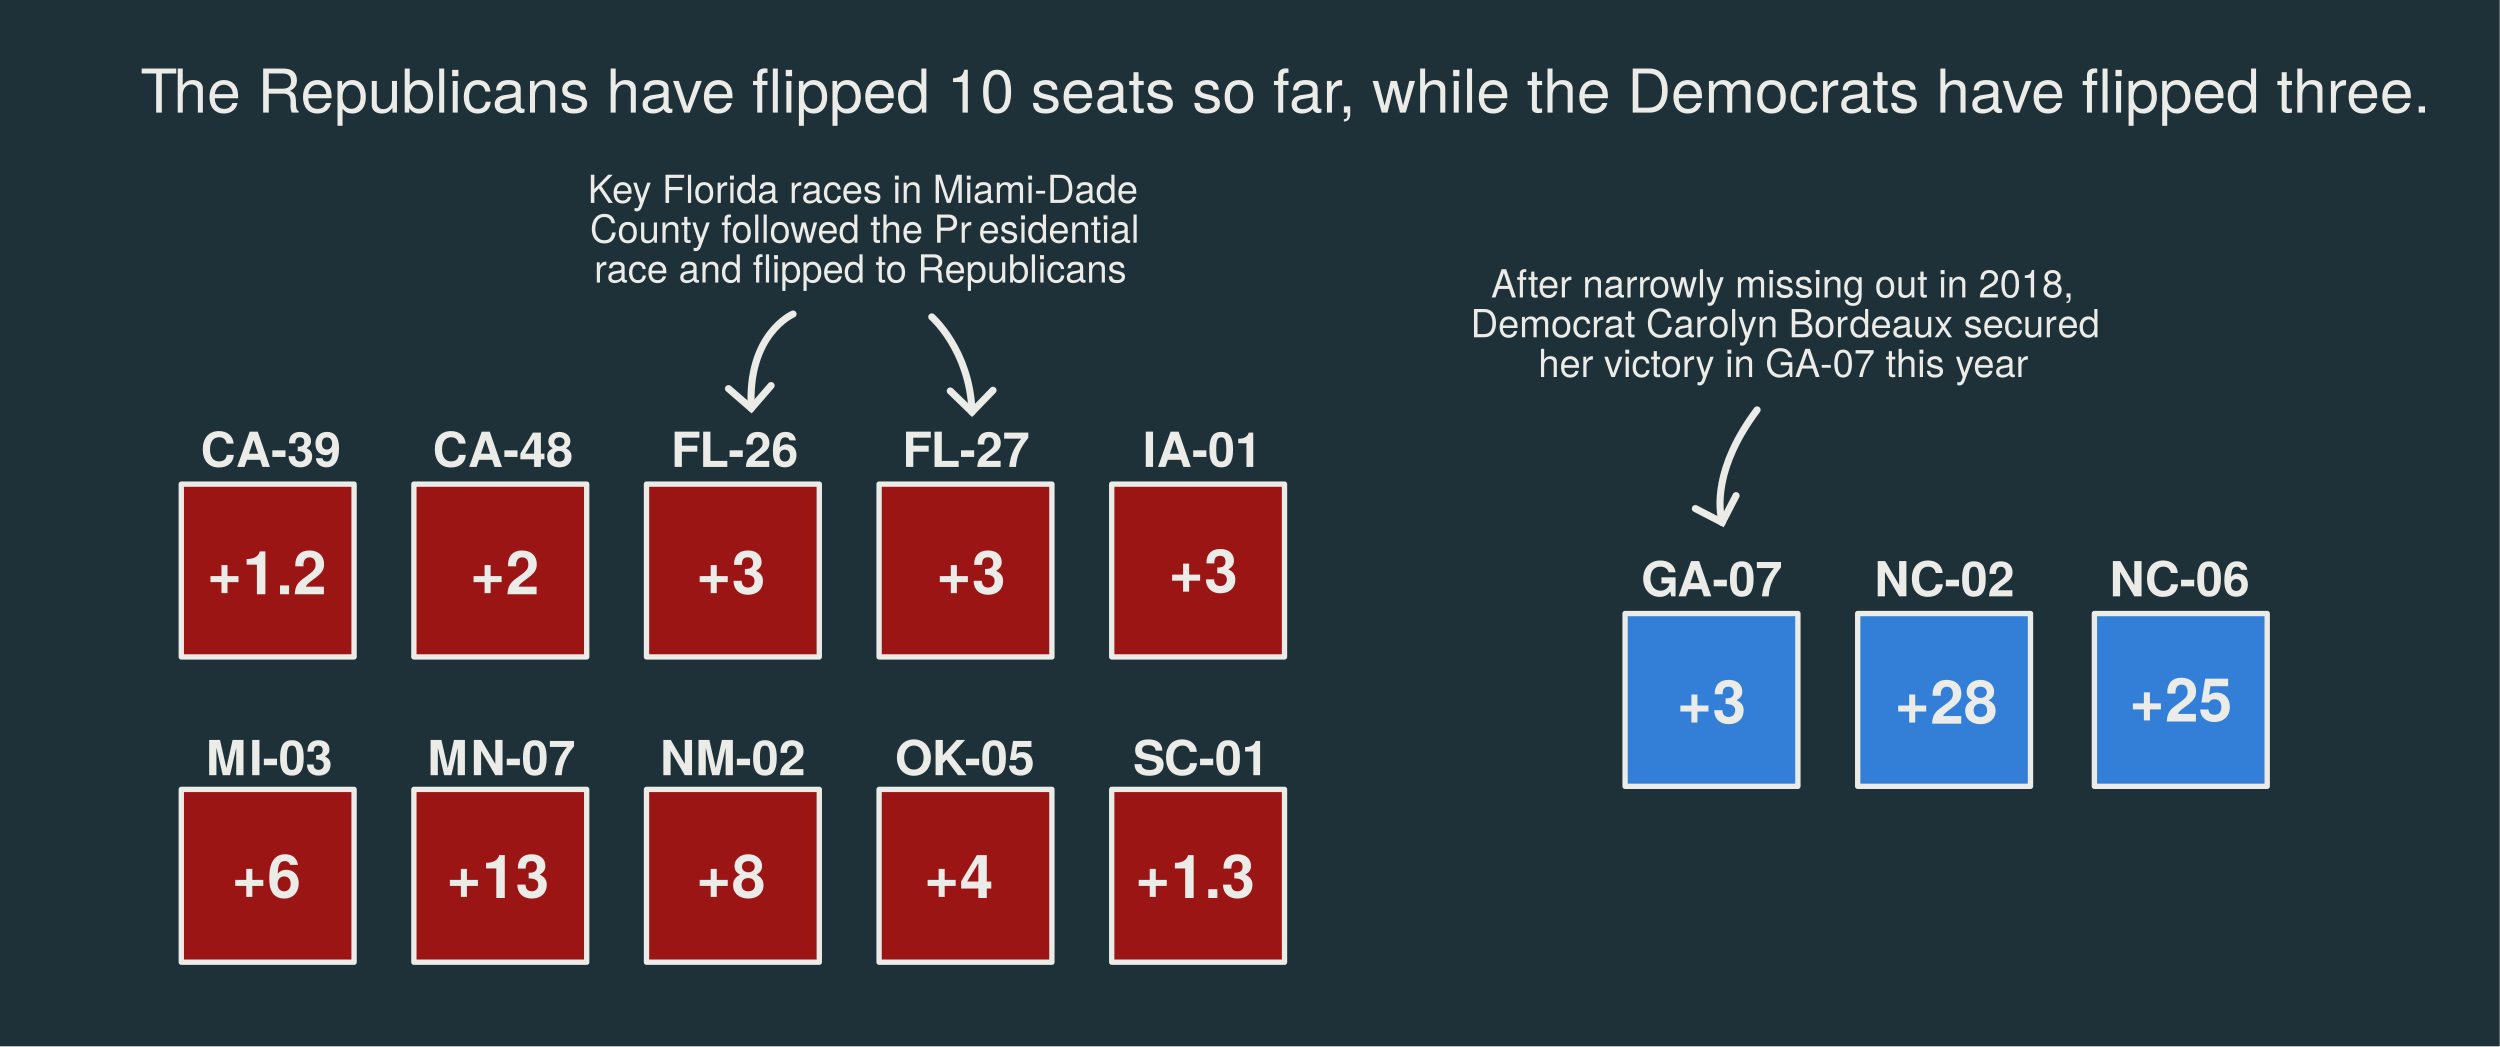
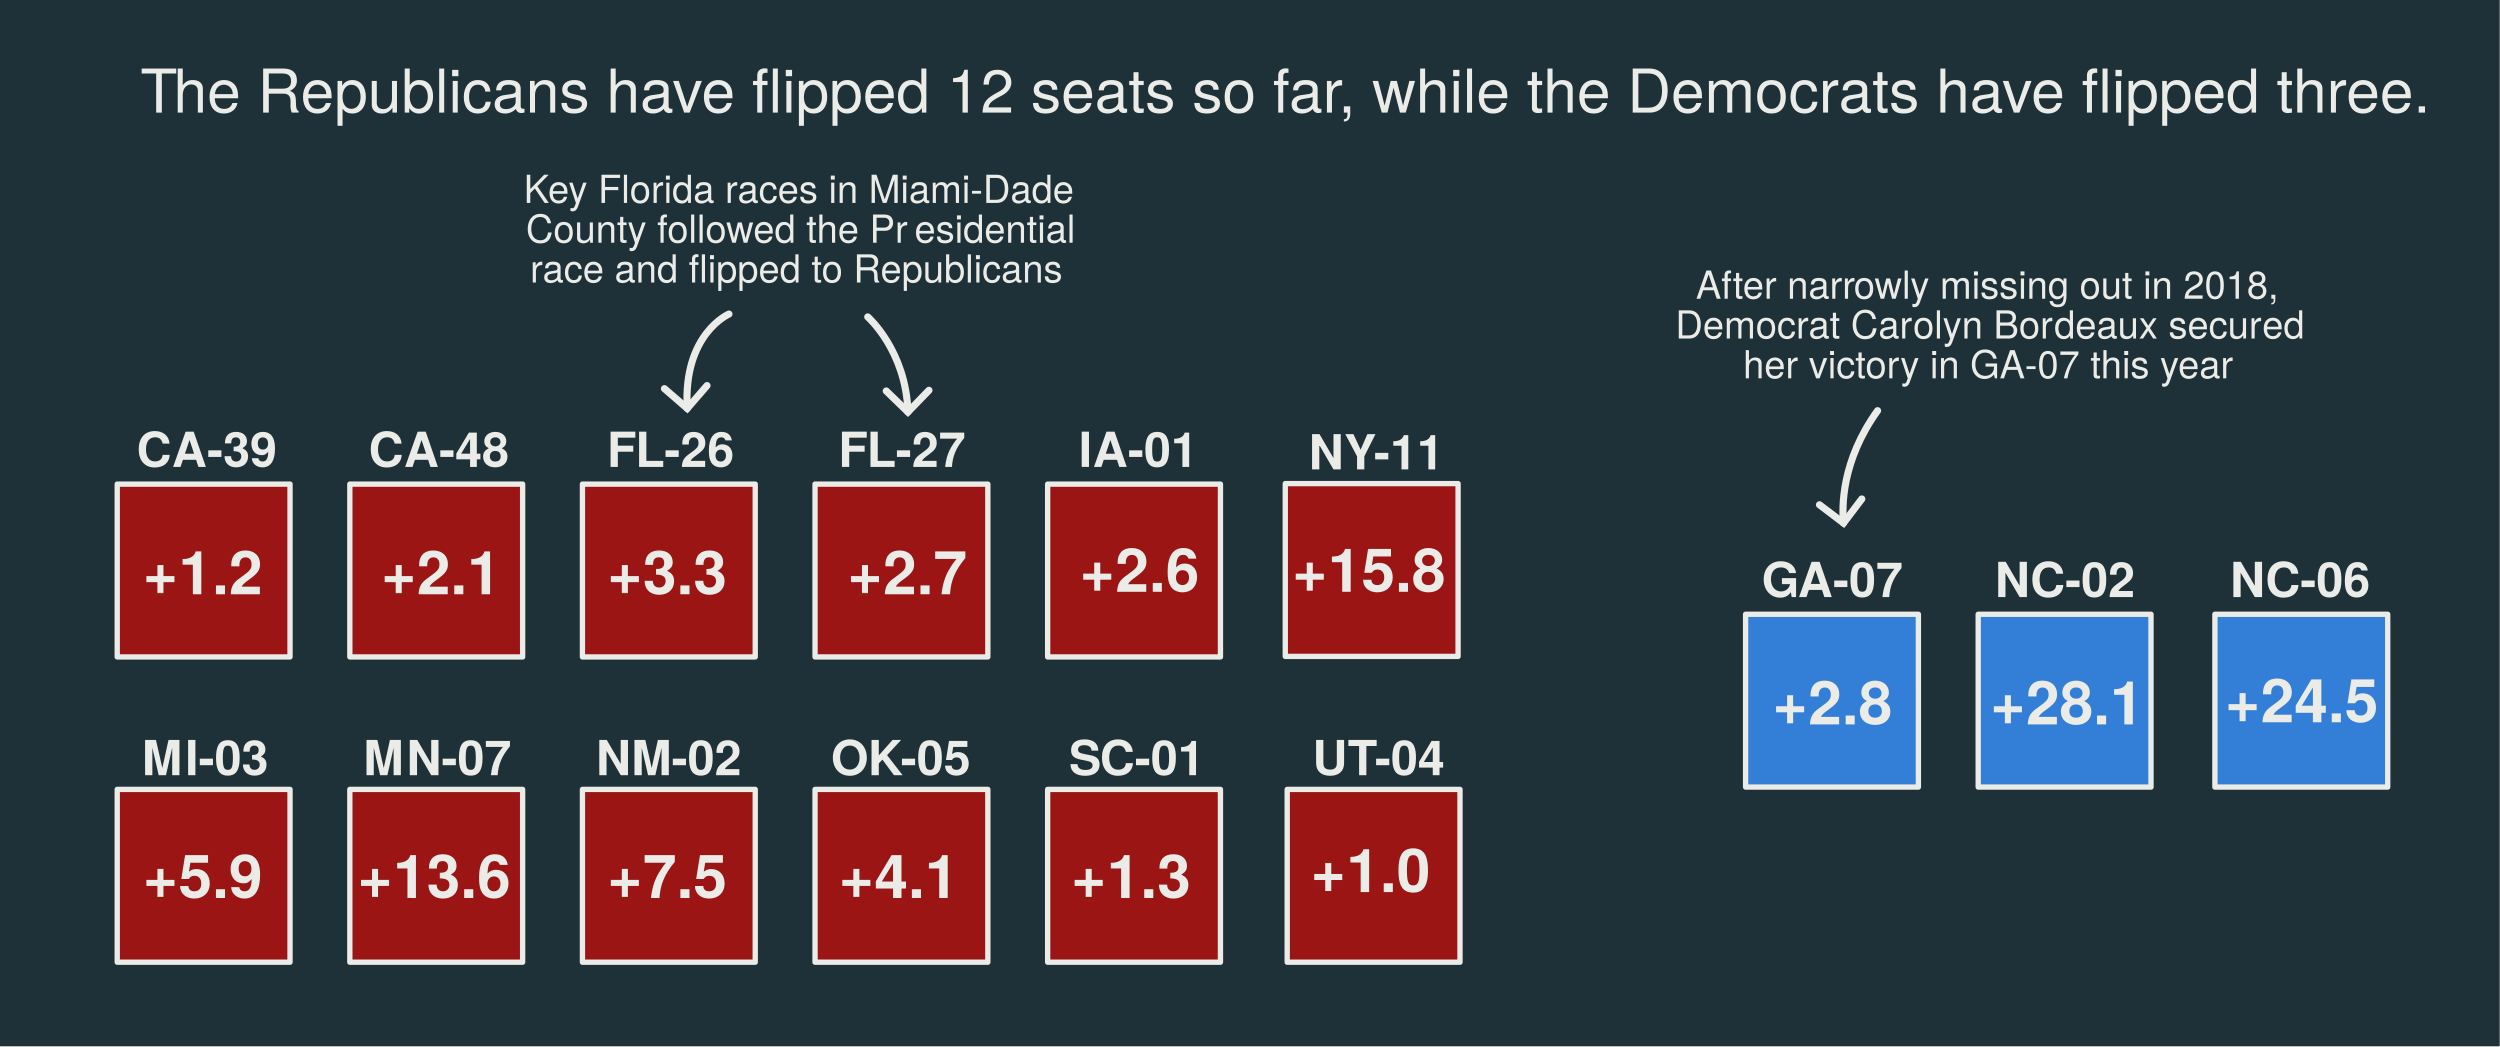
<svg xmlns="http://www.w3.org/2000/svg" width="100%" height="100%" viewBox="0 0 2927 1225" version="1.1" xml:space="preserve" style="fill-rule:evenodd;clip-rule:evenodd;stroke-linecap:round;stroke-linejoin:round;stroke-miterlimit:1.5;">
  <rect id="house-flips" x="-0" y="0" width="2926.67" height="1225" style="fill:none;" />
  <clipPath id="_clip1">
    <rect x="-0" y="0" width="2926.67" height="1225" />
  </clipPath>
  <g clip-path="url(#_clip1)">
    <rect x="-45.27" y="-10.326" width="3025.98" height="1343.93" style="fill:#1f3138;" />
-     <rect x="756.907" y="566.791" width="202.327" height="202.327" style="fill:#9c1515;stroke:#ebebe8;stroke-width:6.25px;" />
-     <rect x="212.238" y="924.223" width="202.327" height="202.327" style="fill:#9c1515;stroke:#ebebe8;stroke-width:6.25px;" />
-     <rect x="2452.12" y="718.292" width="202.327" height="202.327" style="fill:#337fd8;stroke:#ebebe8;stroke-width:6.25px;" />
-     <rect x="1029.24" y="566.791" width="202.327" height="202.327" style="fill:#9c1515;stroke:#ebebe8;stroke-width:6.25px;" />
-     <rect x="484.572" y="924.223" width="202.327" height="202.327" style="fill:#9c1515;stroke:#ebebe8;stroke-width:6.25px;" />
-     <rect x="212.238" y="566.791" width="202.327" height="202.327" style="fill:#9c1515;stroke:#ebebe8;stroke-width:6.25px;" />
-     <rect x="1902.65" y="718.292" width="202.327" height="202.327" style="fill:#337fd8;stroke:#ebebe8;stroke-width:6.25px;" />
-     <rect x="1029.24" y="924.223" width="202.327" height="202.327" style="fill:#9c1515;stroke:#ebebe8;stroke-width:6.25px;" />
-     <rect x="484.572" y="566.791" width="202.327" height="202.327" style="fill:#9c1515;stroke:#ebebe8;stroke-width:6.25px;" />
-     <rect x="2174.98" y="718.292" width="202.327" height="202.327" style="fill:#337fd8;stroke:#ebebe8;stroke-width:6.25px;" />
-     <rect x="1301.58" y="924.223" width="202.327" height="202.327" style="fill:#9c1515;stroke:#ebebe8;stroke-width:6.25px;" />
-     <rect x="1301.58" y="566.791" width="202.327" height="202.327" style="fill:#9c1515;stroke:#ebebe8;stroke-width:6.25px;" />
-     <rect x="756.907" y="924.223" width="202.327" height="202.327" style="fill:#9c1515;stroke:#ebebe8;stroke-width:6.25px;" />
-     <text x="164.393px" y="131.863px" style="font-family:'HelveticaNeue-Light', 'Helvetica Neue';font-weight:300;font-size:70.793px;fill:#ebebe8;">T<tspan x="203.126px 240.535px 276.69px 296.056px 342.521px 378.677px 418.663px 456.072px 496.059px 508.946px 521.834px 557.989px 594.144px 631.553px 665.061px 684.428px 721.837px 757.992px 790.246px 826.401px 845.767px 876.698px 889.585px 929.572px 969.558px 1005.71px 1045.7px 1065.07px 1103.8px 1142.53px 1161.9px 1195.41px 1231.56px 1267.72px 1288.34px 1321.84px 1341.21px 1374.72px 1413.45px 1432.82px 1450.86px 1487.02px 1502.55px 1521.92px 1541.28px 1592.9px 1630.31px 1643.2px 1656.09px 1692.24px 1711.61px 1732.23px 1769.64px 1805.79px 1825.16px 1872.88px 1909.03px 1967.06px 2005.8px 2041.95px 2063.89px 2100.05px 2120.67px 2154.18px 2173.55px 2210.95px 2247.11px 2279.36px 2315.52px 2334.88px 2365.82px 2378.7px 2418.69px 2458.68px 2494.83px 2534.82px 2554.18px 2574.8px 2612.21px 2632.9px 2669.06px 2705.21px " y="131.863px 131.863px 131.863px 131.863px 131.863px 131.863px 131.863px 131.863px 131.863px 131.863px 131.863px 131.863px 131.863px 131.863px 131.863px 131.863px 131.863px 131.863px 131.863px 131.863px 131.863px 131.863px 131.863px 131.863px 131.863px 131.863px 131.863px 131.863px 131.863px 131.863px 131.863px 131.863px 131.863px 131.863px 131.863px 131.863px 131.863px 131.863px 131.863px 131.863px 131.863px 131.863px 131.863px 131.863px 131.863px 131.863px 131.863px 131.863px 131.863px 131.863px 131.863px 131.863px 131.863px 131.863px 131.863px 131.863px 131.863px 131.863px 131.863px 131.863px 131.863px 131.863px 131.863px 131.863px 131.863px 131.863px 131.863px 131.863px 131.863px 131.863px 131.863px 131.863px 131.863px 131.863px 131.863px 131.863px 131.863px 131.863px 131.863px 131.863px 131.863px 131.863px ">he Republicans have ﬂipped 10 seats so far, while the Democrats have ﬂipped three.</tspan>
+     <rect x="681.907" y="566.791" width="202.327" height="202.327" style="fill:#9c1515;stroke:#ebebe8;stroke-width:6.25px;" />
+     <rect x="137.238" y="924.223" width="202.327" height="202.327" style="fill:#9c1515;stroke:#ebebe8;stroke-width:6.25px;" />
+     <rect x="2593.21" y="719.183" width="202.327" height="202.327" style="fill:#337fd8;stroke:#ebebe8;stroke-width:6.25px;" />
+     <rect x="954.241" y="566.791" width="202.327" height="202.327" style="fill:#9c1515;stroke:#ebebe8;stroke-width:6.25px;" />
+     <rect x="409.572" y="924.223" width="202.327" height="202.327" style="fill:#9c1515;stroke:#ebebe8;stroke-width:6.25px;" />
+     <rect x="137.238" y="566.791" width="202.327" height="202.327" style="fill:#9c1515;stroke:#ebebe8;stroke-width:6.25px;" />
+     <rect x="2043.73" y="719.183" width="202.327" height="202.327" style="fill:#337fd8;stroke:#ebebe8;stroke-width:6.25px;" />
+     <rect x="954.241" y="924.223" width="202.327" height="202.327" style="fill:#9c1515;stroke:#ebebe8;stroke-width:6.25px;" />
+     <rect x="409.572" y="566.791" width="202.327" height="202.327" style="fill:#9c1515;stroke:#ebebe8;stroke-width:6.25px;" />
+     <rect x="2316.07" y="719.183" width="202.327" height="202.327" style="fill:#337fd8;stroke:#ebebe8;stroke-width:6.25px;" />
+     <rect x="1226.58" y="924.223" width="202.327" height="202.327" style="fill:#9c1515;stroke:#ebebe8;stroke-width:6.25px;" />
+     <rect x="1226.58" y="566.791" width="202.327" height="202.327" style="fill:#9c1515;stroke:#ebebe8;stroke-width:6.25px;" />
+     <rect x="681.907" y="924.223" width="202.327" height="202.327" style="fill:#9c1515;stroke:#ebebe8;stroke-width:6.25px;" />
+     <text x="164.393px" y="131.863px" style="font-family:'HelveticaNeue-Light', 'Helvetica Neue';font-weight:300;font-size:70.793px;fill:#ebebe8;">T<tspan x="203.126px 240.535px 276.69px 296.056px 342.521px 378.677px 418.663px 456.072px 496.059px 508.946px 521.834px 557.989px 594.144px 631.553px 665.061px 684.428px 721.837px 757.992px 790.246px 826.401px 845.767px 876.698px 889.585px 929.572px 969.558px 1005.71px 1045.7px 1065.07px 1103.8px 1142.53px 1161.9px 1195.41px 1231.56px 1267.72px 1288.34px 1321.84px 1341.21px 1374.72px 1413.45px 1432.82px 1450.86px 1487.02px 1502.55px 1521.92px 1541.28px 1592.9px 1630.31px 1643.2px 1656.09px 1692.24px 1711.61px 1732.23px 1769.64px 1805.79px 1825.16px 1872.88px 1909.03px 1967.06px 2005.8px 2041.95px 2063.89px 2100.05px 2120.67px 2154.18px 2173.55px 2210.95px 2247.11px 2279.36px 2315.52px 2334.88px 2365.82px 2378.7px 2418.69px 2458.68px 2494.83px 2534.82px 2554.18px 2574.8px 2612.21px 2632.9px 2669.06px 2705.21px " y="131.863px 131.863px 131.863px 131.863px 131.863px 131.863px 131.863px 131.863px 131.863px 131.863px 131.863px 131.863px 131.863px 131.863px 131.863px 131.863px 131.863px 131.863px 131.863px 131.863px 131.863px 131.863px 131.863px 131.863px 131.863px 131.863px 131.863px 131.863px 131.863px 131.863px 131.863px 131.863px 131.863px 131.863px 131.863px 131.863px 131.863px 131.863px 131.863px 131.863px 131.863px 131.863px 131.863px 131.863px 131.863px 131.863px 131.863px 131.863px 131.863px 131.863px 131.863px 131.863px 131.863px 131.863px 131.863px 131.863px 131.863px 131.863px 131.863px 131.863px 131.863px 131.863px 131.863px 131.863px 131.863px 131.863px 131.863px 131.863px 131.863px 131.863px 131.863px 131.863px 131.863px 131.863px 131.863px 131.863px 131.863px 131.863px 131.863px 131.863px 131.863px 131.863px ">he Republicans have ﬂipped 12 seats so far, while the Democrats have ﬂipped three.</tspan>
    </text>
-     <g transform="matrix(1.41586,0,0,1.41586,-247.678,-1753.66)">
+     <g transform="matrix(1.41586,0,0,1.41586,-322.678,-1753.66)">
      <g transform="matrix(0.984035,0,0,1,10.5527,0)">
        <text x="661.004px" y="1406.41px" style="font-family:'HelveticaNeue', 'Helvetica Neue';font-size:32px;fill:#ebebe8;">Key Florida races in Miami-Dade</text>
      </g>
      <g transform="matrix(0.984035,0,0,1,10.5811,0)">
        <text x="662.783px" y="1439.31px" style="font-family:'HelveticaNeue', 'Helvetica Neue';font-size:32px;fill:#ebebe8;">County followed the Pr<tspan x="989.311px 1006.5px " y="1439.31px 1439.31px ">es</tspan>idential</text>
      </g>
      <g transform="matrix(0.984035,0,0,1,10.6364,0)">
        <text x="666.247px" y="1472.2px" style="font-family:'HelveticaNeue', 'Helvetica Neue';font-size:32px;fill:#ebebe8;">race and ﬂipped to Republicans</text>
      </g>
    </g>
-     <g transform="matrix(1.41586,0,0,1.41586,830.081,-1643.03)">
+     <g transform="matrix(1.41586,0,0,1.41586,1069.84,-1641.48)">
      <g transform="matrix(0.984035,0,0,1,10.3245,0)">
        <text x="646.708px" y="1406.41px" style="font-family:'HelveticaNeue', 'Helvetica Neue';font-size:32px;fill:#ebebe8;">After narr<tspan x="779.444px 797.812px " y="1406.41px 1406.41px ">ow</tspan>ly missing out in 2018,</text>
      </g>
      <g transform="matrix(0.984035,0,0,1,10.0545,0)">
        <text x="629.798px" y="1439.31px" style="font-family:'HelveticaNeue', 'Helvetica Neue';font-size:32px;fill:#ebebe8;">Democrat Car<tspan x="829.542px 847.91px " y="1439.31px 1439.31px ">ol</tspan>yn Bor<tspan x="948.07px 967.046px " y="1439.31px 1439.31px ">de</tspan>aux secur<tspan x="1122.92px 1140.1px " y="1439.31px 1439.31px ">ed</tspan>
        </text>
      </g>
      <g transform="matrix(0.984035,0,0,1,10.9486,0)">
        <text x="685.802px" y="1472.2px" style="font-family:'HelveticaNeue', 'Helvetica Neue';font-size:32px;fill:#ebebe8;">her victory in GA-07 this year</text>
      </g>
    </g>
-     <text x="234.909px" y="546.661px" style="font-family:'HelveticaNeue-Bold', 'Helvetica Neue';font-weight:700;font-size:56.635px;fill:#ebebe8;">C<tspan x="276.205px 314.38px 337.063px 368.049px " y="546.661px 546.661px 546.661px 546.661px ">A-39</tspan>
+     <text x="159.909px" y="546.661px" style="font-family:'HelveticaNeue-Bold', 'Helvetica Neue';font-weight:700;font-size:56.635px;fill:#ebebe8;">C<tspan x="201.205px 239.38px 262.063px 293.049px " y="546.661px 546.661px 546.661px 546.661px ">A-39</tspan>
    </text>
-     <text x="242.148px" y="695.734px" style="font-family:'HelveticaNeue-Bold', 'Helvetica Neue';font-weight:700;font-size:70.793px;fill:#ebebe8;">+<tspan x="283.946px 322.679px 342.045px " y="695.734px 695.734px 695.734px ">1.2</tspan>
+     <text x="167.148px" y="695.734px" style="font-family:'HelveticaNeue-Bold', 'Helvetica Neue';font-weight:700;font-size:70.793px;fill:#ebebe8;">+<tspan x="208.946px 247.679px 267.045px " y="695.734px 695.734px 695.734px ">1.2</tspan>
    </text>
-     <text x="550.202px" y="695.734px" style="font-family:'HelveticaNeue-Bold', 'Helvetica Neue';font-weight:700;font-size:70.793px;fill:#ebebe8;">+<tspan x="592px " y="695.734px ">2</tspan>
+     <text x="446.153px" y="695.734px" style="font-family:'HelveticaNeue-Bold', 'Helvetica Neue';font-weight:700;font-size:70.793px;fill:#ebebe8;">+<tspan x="487.951px 526.683px 546.05px " y="695.734px 695.734px 695.734px ">2.1</tspan>
    </text>
-     <text x="814.952px" y="695.734px" style="font-family:'HelveticaNeue-Bold', 'Helvetica Neue';font-weight:700;font-size:70.793px;fill:#ebebe8;">+<tspan x="856.75px " y="695.734px ">3</tspan>
+     <text x="710.903px" y="695.734px" style="font-family:'HelveticaNeue-Bold', 'Helvetica Neue';font-weight:700;font-size:70.793px;fill:#ebebe8;">+<tspan x="752.701px 791.433px 810.8px " y="695.734px 695.734px 695.734px ">3.3</tspan>
    </text>
-     <text x="1096.08px" y="695.734px" style="font-family:'HelveticaNeue-Bold', 'Helvetica Neue';font-weight:700;font-size:70.793px;fill:#ebebe8;">+<tspan x="1137.88px " y="695.734px ">3</tspan>
+     <text x="992.032px" y="695.734px" style="font-family:'HelveticaNeue-Bold', 'Helvetica Neue';font-weight:700;font-size:70.793px;fill:#ebebe8;">+<tspan x="1033.83px 1072.56px 1091.93px " y="695.734px 695.734px 695.734px ">2.7</tspan>
    </text>
-     <text x="1368.01px" y="694.011px" style="font-family:'HelveticaNeue-Bold', 'Helvetica Neue';font-weight:700;font-size:70.793px;fill:#ebebe8;">+<tspan x="1409.81px " y="694.011px ">3</tspan>
+     <text x="1263.96px" y="692.863px" style="font-family:'HelveticaNeue-Bold', 'Helvetica Neue';font-weight:700;font-size:70.793px;fill:#ebebe8;">+<tspan x="1305.76px 1344.5px 1363.86px " y="692.863px 692.863px 692.863px ">2.6</tspan>
    </text>
-     <text x="1963.15px" y="847.235px" style="font-family:'HelveticaNeue-Bold', 'Helvetica Neue';font-weight:700;font-size:70.793px;fill:#ebebe8;">+<tspan x="2004.94px " y="847.235px ">3</tspan>
+     <text x="2075.18px" y="848.126px" style="font-family:'HelveticaNeue-Bold', 'Helvetica Neue';font-weight:700;font-size:70.793px;fill:#ebebe8;">+<tspan x="2116.98px 2155.71px 2175.08px " y="848.126px 848.126px 848.126px ">2.8</tspan>
    </text>
-     <text x="2218.12px" y="847.235px" style="font-family:'HelveticaNeue-Bold', 'Helvetica Neue';font-weight:700;font-size:70.793px;fill:#ebebe8;">+<tspan x="2259.92px 2298.65px " y="847.235px 847.235px ">28</tspan>
+     <text x="2330.16px" y="848.126px" style="font-family:'HelveticaNeue-Bold', 'Helvetica Neue';font-weight:700;font-size:70.793px;fill:#ebebe8;">+<tspan x="2371.96px 2410.69px 2449.42px 2468.79px " y="848.126px 848.126px 848.126px 848.126px ">28.1</tspan>
    </text>
-     <text x="271.198px" y="1051.4px" style="font-family:'HelveticaNeue-Bold', 'Helvetica Neue';font-weight:700;font-size:70.793px;fill:#ebebe8;">+<tspan x="312.996px " y="1051.4px ">6</tspan>
+     <text x="167.148px" y="1051.4px" style="font-family:'HelveticaNeue-Bold', 'Helvetica Neue';font-weight:700;font-size:70.793px;fill:#ebebe8;">+<tspan x="208.946px 247.679px 267.045px " y="1051.4px 1051.4px 1051.4px ">5.9</tspan>
    </text>
-     <text x="522.453px" y="1051.4px" style="font-family:'HelveticaNeue-Bold', 'Helvetica Neue';font-weight:700;font-size:70.793px;fill:#ebebe8;">+<tspan x="564.251px 602.984px " y="1051.4px 1051.4px ">13</tspan>
+     <text x="418.404px" y="1051.4px" style="font-family:'HelveticaNeue-Bold', 'Helvetica Neue';font-weight:700;font-size:70.793px;fill:#ebebe8;">+<tspan x="460.202px 498.934px 537.667px 557.033px " y="1051.4px 1051.4px 1051.4px 1051.4px ">13.6</tspan>
    </text>
-     <text x="814.952px" y="1051.4px" style="font-family:'HelveticaNeue-Bold', 'Helvetica Neue';font-weight:700;font-size:70.793px;fill:#ebebe8;">+<tspan x="856.75px " y="1051.4px ">8</tspan>
+     <text x="710.903px" y="1051.4px" style="font-family:'HelveticaNeue-Bold', 'Helvetica Neue';font-weight:700;font-size:70.793px;fill:#ebebe8;">+<tspan x="752.701px 791.433px 810.8px " y="1051.4px 1051.4px 1051.4px ">7.5</tspan>
    </text>
-     <text x="1081.83px" y="1051.4px" style="font-family:'HelveticaNeue-Bold', 'Helvetica Neue';font-weight:700;font-size:70.793px;fill:#ebebe8;">+<tspan x="1123.63px " y="1051.4px ">4</tspan>
+     <text x="981.951px" y="1051.4px" style="font-family:'HelveticaNeue-Bold', 'Helvetica Neue';font-weight:700;font-size:70.793px;fill:#ebebe8;">+<tspan x="1023.75px 1062.48px 1081.85px " y="1051.4px 1051.4px 1051.4px ">4.1</tspan>
    </text>
-     <text x="1328.96px" y="1051.4px" style="font-family:'HelveticaNeue-Bold', 'Helvetica Neue';font-weight:700;font-size:70.793px;fill:#ebebe8;">+<tspan x="1370.76px 1409.49px 1428.85px " y="1051.4px 1051.4px 1051.4px ">1.3</tspan>
+     <text x="1253.96px" y="1051.4px" style="font-family:'HelveticaNeue-Bold', 'Helvetica Neue';font-weight:700;font-size:70.793px;fill:#ebebe8;">+<tspan x="1295.76px 1334.49px 1353.85px " y="1051.4px 1051.4px 1051.4px ">1.3</tspan>
    </text>
-     <text x="2492.93px" y="844.734px" style="font-family:'HelveticaNeue-Bold', 'Helvetica Neue';font-weight:700;font-size:70.793px;fill:#ebebe8;">+<tspan x="2534.73px 2573.46px " y="844.734px 844.734px ">25</tspan>
+     <text x="2604.97px" y="845.624px" style="font-family:'HelveticaNeue-Bold', 'Helvetica Neue';font-weight:700;font-size:70.793px;fill:#ebebe8;">+<tspan x="2646.77px 2685.5px 2724.23px 2743.6px " y="845.624px 845.624px 845.624px 845.624px ">24.5</tspan>
    </text>
-     <text x="506.569px" y="546.661px" style="font-family:'HelveticaNeue-Bold', 'Helvetica Neue';font-weight:700;font-size:56.635px;fill:#ebebe8;">C<tspan x="547.865px 586.04px 608.722px 639.709px " y="546.661px 546.661px 546.661px 546.661px ">A-48</tspan>
+     <text x="431.569px" y="546.661px" style="font-family:'HelveticaNeue-Bold', 'Helvetica Neue';font-weight:700;font-size:56.635px;fill:#ebebe8;">C<tspan x="472.865px 511.04px 533.722px 564.709px " y="546.661px 546.661px 546.661px 546.661px ">A-48</tspan>
    </text>
-     <text x="785.671px" y="546.661px" style="font-family:'HelveticaNeue-Bold', 'Helvetica Neue';font-weight:700;font-size:56.635px;fill:#ebebe8;">F<tspan x="818.72px 851.768px 874.45px 905.436px " y="546.661px 546.661px 546.661px 546.661px ">L-26</tspan>
+     <text x="710.671px" y="546.661px" style="font-family:'HelveticaNeue-Bold', 'Helvetica Neue';font-weight:700;font-size:56.635px;fill:#ebebe8;">F<tspan x="743.72px 776.768px 799.45px 830.436px " y="546.661px 546.661px 546.661px 546.661px ">L-26</tspan>
    </text>
-     <text x="1056.59px" y="546.661px" style="font-family:'HelveticaNeue-Bold', 'Helvetica Neue';font-weight:700;font-size:56.635px;fill:#ebebe8;">F<tspan x="1089.63px 1122.68px 1145.37px 1176.35px " y="546.661px 546.661px 546.661px 546.661px ">L-27</tspan>
+     <text x="981.586px" y="546.661px" style="font-family:'HelveticaNeue-Bold', 'Helvetica Neue';font-weight:700;font-size:56.635px;fill:#ebebe8;">F<tspan x="1014.63px 1047.68px 1070.37px 1101.35px " y="546.661px 546.661px 546.661px 546.661px ">L-27</tspan>
    </text>
-     <text x="1337.91px" y="546.661px" style="font-family:'HelveticaNeue-Bold', 'Helvetica Neue';font-weight:700;font-size:56.635px;fill:#ebebe8;">I<tspan x="1354.35px 1392.53px 1415.21px 1446.2px " y="546.661px 546.661px 546.661px 546.661px ">A-01</tspan>
+     <text x="1262.91px" y="546.661px" style="font-family:'HelveticaNeue-Bold', 'Helvetica Neue';font-weight:700;font-size:56.635px;fill:#ebebe8;">I<tspan x="1279.35px 1317.53px 1340.21px 1371.2px " y="546.661px 546.661px 546.661px 546.661px ">A-01</tspan>
    </text>
-     <text x="1921.48px" y="698.163px" style="font-family:'HelveticaNeue-Bold', 'Helvetica Neue';font-weight:700;font-size:56.635px;fill:#ebebe8;">G<tspan x="1963.77px 2001.95px 2024.63px 2055.62px " y="698.163px 698.163px 698.163px 698.163px ">A-07</tspan>
+     <text x="2062.56px" y="699.053px" style="font-family:'HelveticaNeue-Bold', 'Helvetica Neue';font-weight:700;font-size:56.635px;fill:#ebebe8;">G<tspan x="2104.86px 2143.04px 2165.72px 2196.7px " y="699.053px 699.053px 699.053px 699.053px ">A-07</tspan>
    </text>
-     <text x="2194.57px" y="698.163px" style="font-family:'HelveticaNeue-Bold', 'Helvetica Neue';font-weight:700;font-size:56.635px;fill:#ebebe8;">N<tspan x="2235.86px 2277.16px 2299.84px 2330.83px " y="698.163px 698.163px 698.163px 698.163px ">C-02</tspan>
+     <text x="2335.65px" y="699.053px" style="font-family:'HelveticaNeue-Bold', 'Helvetica Neue';font-weight:700;font-size:56.635px;fill:#ebebe8;">N<tspan x="2376.95px 2418.24px 2440.93px 2471.91px " y="699.053px 699.053px 699.053px 699.053px ">C-02</tspan>
    </text>
-     <text x="241.151px" y="907.613px" style="font-family:'HelveticaNeue-Bold', 'Helvetica Neue';font-weight:700;font-size:56.635px;fill:#ebebe8;">M<tspan x="291.698px 308.139px 330.821px 361.807px " y="907.613px 907.613px 907.613px 907.613px ">I-03</tspan>
+     <text x="166.151px" y="907.613px" style="font-family:'HelveticaNeue-Bold', 'Helvetica Neue';font-weight:700;font-size:56.635px;fill:#ebebe8;">M<tspan x="216.698px 233.139px 255.821px 286.807px " y="907.613px 907.613px 907.613px 907.613px ">I-03</tspan>
    </text>
-     <text x="500.383px" y="907.613px" style="font-family:'HelveticaNeue-Bold', 'Helvetica Neue';font-weight:700;font-size:56.635px;fill:#ebebe8;">M<tspan x="550.93px 592.226px 614.909px 645.895px " y="907.613px 907.613px 907.613px 907.613px ">N-07</tspan>
+     <text x="425.383px" y="907.613px" style="font-family:'HelveticaNeue-Bold', 'Helvetica Neue';font-weight:700;font-size:56.635px;fill:#ebebe8;">M<tspan x="475.93px 517.226px 539.909px 570.895px " y="907.613px 907.613px 907.613px 907.613px ">N-07</tspan>
    </text>
-     <text x="772.798px" y="907.613px" style="font-family:'HelveticaNeue-Bold', 'Helvetica Neue';font-weight:700;font-size:56.635px;fill:#ebebe8;">N<tspan x="814.094px 864.641px 887.324px 918.31px " y="907.613px 907.613px 907.613px 907.613px ">M-02</tspan>
+     <text x="697.798px" y="907.613px" style="font-family:'HelveticaNeue-Bold', 'Helvetica Neue';font-weight:700;font-size:56.635px;fill:#ebebe8;">N<tspan x="739.094px 789.641px 812.324px 843.31px " y="907.613px 907.613px 907.613px 907.613px ">M-02</tspan>
    </text>
-     <text x="1047.84px" y="907.613px" style="font-family:'HelveticaNeue-Bold', 'Helvetica Neue';font-weight:700;font-size:56.635px;fill:#ebebe8;">O<tspan x="1091.19px 1131.43px 1154.11px 1185.1px " y="907.613px 907.613px 907.613px 907.613px ">K-05</tspan>
+     <text x="972.836px" y="907.613px" style="font-family:'HelveticaNeue-Bold', 'Helvetica Neue';font-weight:700;font-size:56.635px;fill:#ebebe8;">O<tspan x="1016.2px 1056.43px 1079.11px 1110.1px " y="907.613px 907.613px 907.613px 907.613px ">K-05</tspan>
    </text>
-     <text x="1326.49px" y="907.613px" style="font-family:'HelveticaNeue-Bold', 'Helvetica Neue';font-weight:700;font-size:56.635px;fill:#ebebe8;">S<tspan x="1362.66px 1403.95px 1426.64px 1457.62px " y="907.613px 907.613px 907.613px 907.613px ">C-01</tspan>
+     <text x="1251.49px" y="907.613px" style="font-family:'HelveticaNeue-Bold', 'Helvetica Neue';font-weight:700;font-size:56.635px;fill:#ebebe8;">S<tspan x="1287.66px 1328.95px 1351.64px 1382.62px " y="907.613px 907.613px 907.613px 907.613px ">C-01</tspan>
    </text>
-     <text x="2469.89px" y="698.163px" style="font-family:'HelveticaNeue-Bold', 'Helvetica Neue';font-weight:700;font-size:56.635px;fill:#ebebe8;">N<tspan x="2511.19px 2552.48px 2575.17px 2606.15px " y="698.163px 698.163px 698.163px 698.163px ">C-06</tspan>
+     <rect x="1507.04" y="924.223" width="202.327" height="202.327" style="fill:#9c1515;stroke:#ebebe8;stroke-width:6.25px;" />
+     <text x="1534.43px" y="1044.47px" style="font-family:'HelveticaNeue-Bold', 'Helvetica Neue';font-weight:700;font-size:70.793px;fill:#ebebe8;">+<tspan x="1576.22px 1614.96px 1634.32px " y="1044.47px 1044.47px 1044.47px ">1.0</tspan>
    </text>
-     <path d="M902.785,451.442l-23.143,26.729l-26.729,-23.143" style="fill:none;stroke:#ebebe8;stroke-width:8.33px;stroke-linejoin:miter;stroke-miterlimit:10;" />
-     <path d="M928.456,367.694c-0,0 -53.869,23.23 -48.814,110.477" style="fill:none;stroke:#ebebe8;stroke-width:8.33px;" />
-     <path d="M1162.61,456.962l-24.593,25.4l-25.401,-24.592" style="fill:none;stroke:#ebebe8;stroke-width:8.33px;stroke-linejoin:miter;stroke-miterlimit:10;" />
-     <path d="M1090.94,371.045c0,0 44.738,39.116 47.08,111.317" style="fill:none;stroke:#ebebe8;stroke-width:8.33px;" />
-     <path d="M1984.93,595.459l31.404,16.242l16.242,-31.404" style="fill:none;stroke:#ebebe8;stroke-width:8.33px;stroke-linejoin:miter;stroke-miterlimit:10;" />
-     <path d="M2016.34,611.701c-4.038,-15.798 -9.898,-63.938 40.851,-131.764" style="fill:none;stroke:#ebebe8;stroke-width:8.33px;" />
+     <text x="1536.61px" y="907.613px" style="font-family:'HelveticaNeue-Bold', 'Helvetica Neue';font-weight:700;font-size:56.635px;fill:#ebebe8;">U<tspan x="1577.91px 1604.77px 1627.45px 1658.44px " y="907.613px 907.613px 907.613px 907.613px ">T-04</tspan>
+     </text>
+     <rect x="1504.8" y="566.197" width="202.327" height="202.327" style="fill:#9c1515;stroke:#ebebe8;stroke-width:6.25px;" />
+     <text x="1512.81px" y="692.861px" style="font-family:'HelveticaNeue-Bold', 'Helvetica Neue';font-weight:700;font-size:70.793px;fill:#ebebe8;">+<tspan x="1554.61px 1593.34px 1632.08px 1651.44px " y="692.861px 692.861px 692.861px 692.861px ">15.8</tspan>
+     </text>
+     <text x="1532.3px" y="549.587px" style="font-family:'HelveticaNeue-Bold', 'Helvetica Neue';font-weight:700;font-size:56.635px;fill:#ebebe8;">N<tspan x="1573.6px 1604.58px 1627.27px 1658.25px " y="549.587px 549.587px 549.587px 549.587px ">Y-11</tspan>
+     </text>
+     <text x="2610.98px" y="699.053px" style="font-family:'HelveticaNeue-Bold', 'Helvetica Neue';font-weight:700;font-size:56.635px;fill:#ebebe8;">N<tspan x="2652.27px 2693.57px 2716.25px 2747.24px " y="699.053px 699.053px 699.053px 699.053px ">C-06</tspan>
+     </text>
+     <path d="M827.785,451.442l-23.143,26.729l-26.729,-23.143" style="fill:none;stroke:#ebebe8;stroke-width:8.33px;stroke-linejoin:miter;stroke-miterlimit:10;" />
+     <path d="M853.456,367.694c-0,0 -53.869,23.23 -48.814,110.477" style="fill:none;stroke:#ebebe8;stroke-width:8.33px;" />
+     <path d="M1087.61,456.962l-24.593,25.4l-25.401,-24.592" style="fill:none;stroke:#ebebe8;stroke-width:8.33px;stroke-linejoin:miter;stroke-miterlimit:10;" />
+     <path d="M1015.94,371.045c0,0 44.738,39.116 47.08,111.317" style="fill:none;stroke:#ebebe8;stroke-width:8.33px;" />
+     <path d="M2130.25,590.995l28.163,21.373l21.374,-28.163" style="fill:none;stroke:#ebebe8;stroke-width:8.33px;stroke-linejoin:miter;stroke-miterlimit:10;" />
+     <path d="M2158.41,612.368c-1.791,-17.51 -3.019,-72.066 39.865,-131.541" style="fill:none;stroke:#ebebe8;stroke-width:8.33px;" />
  </g>
</svg>
